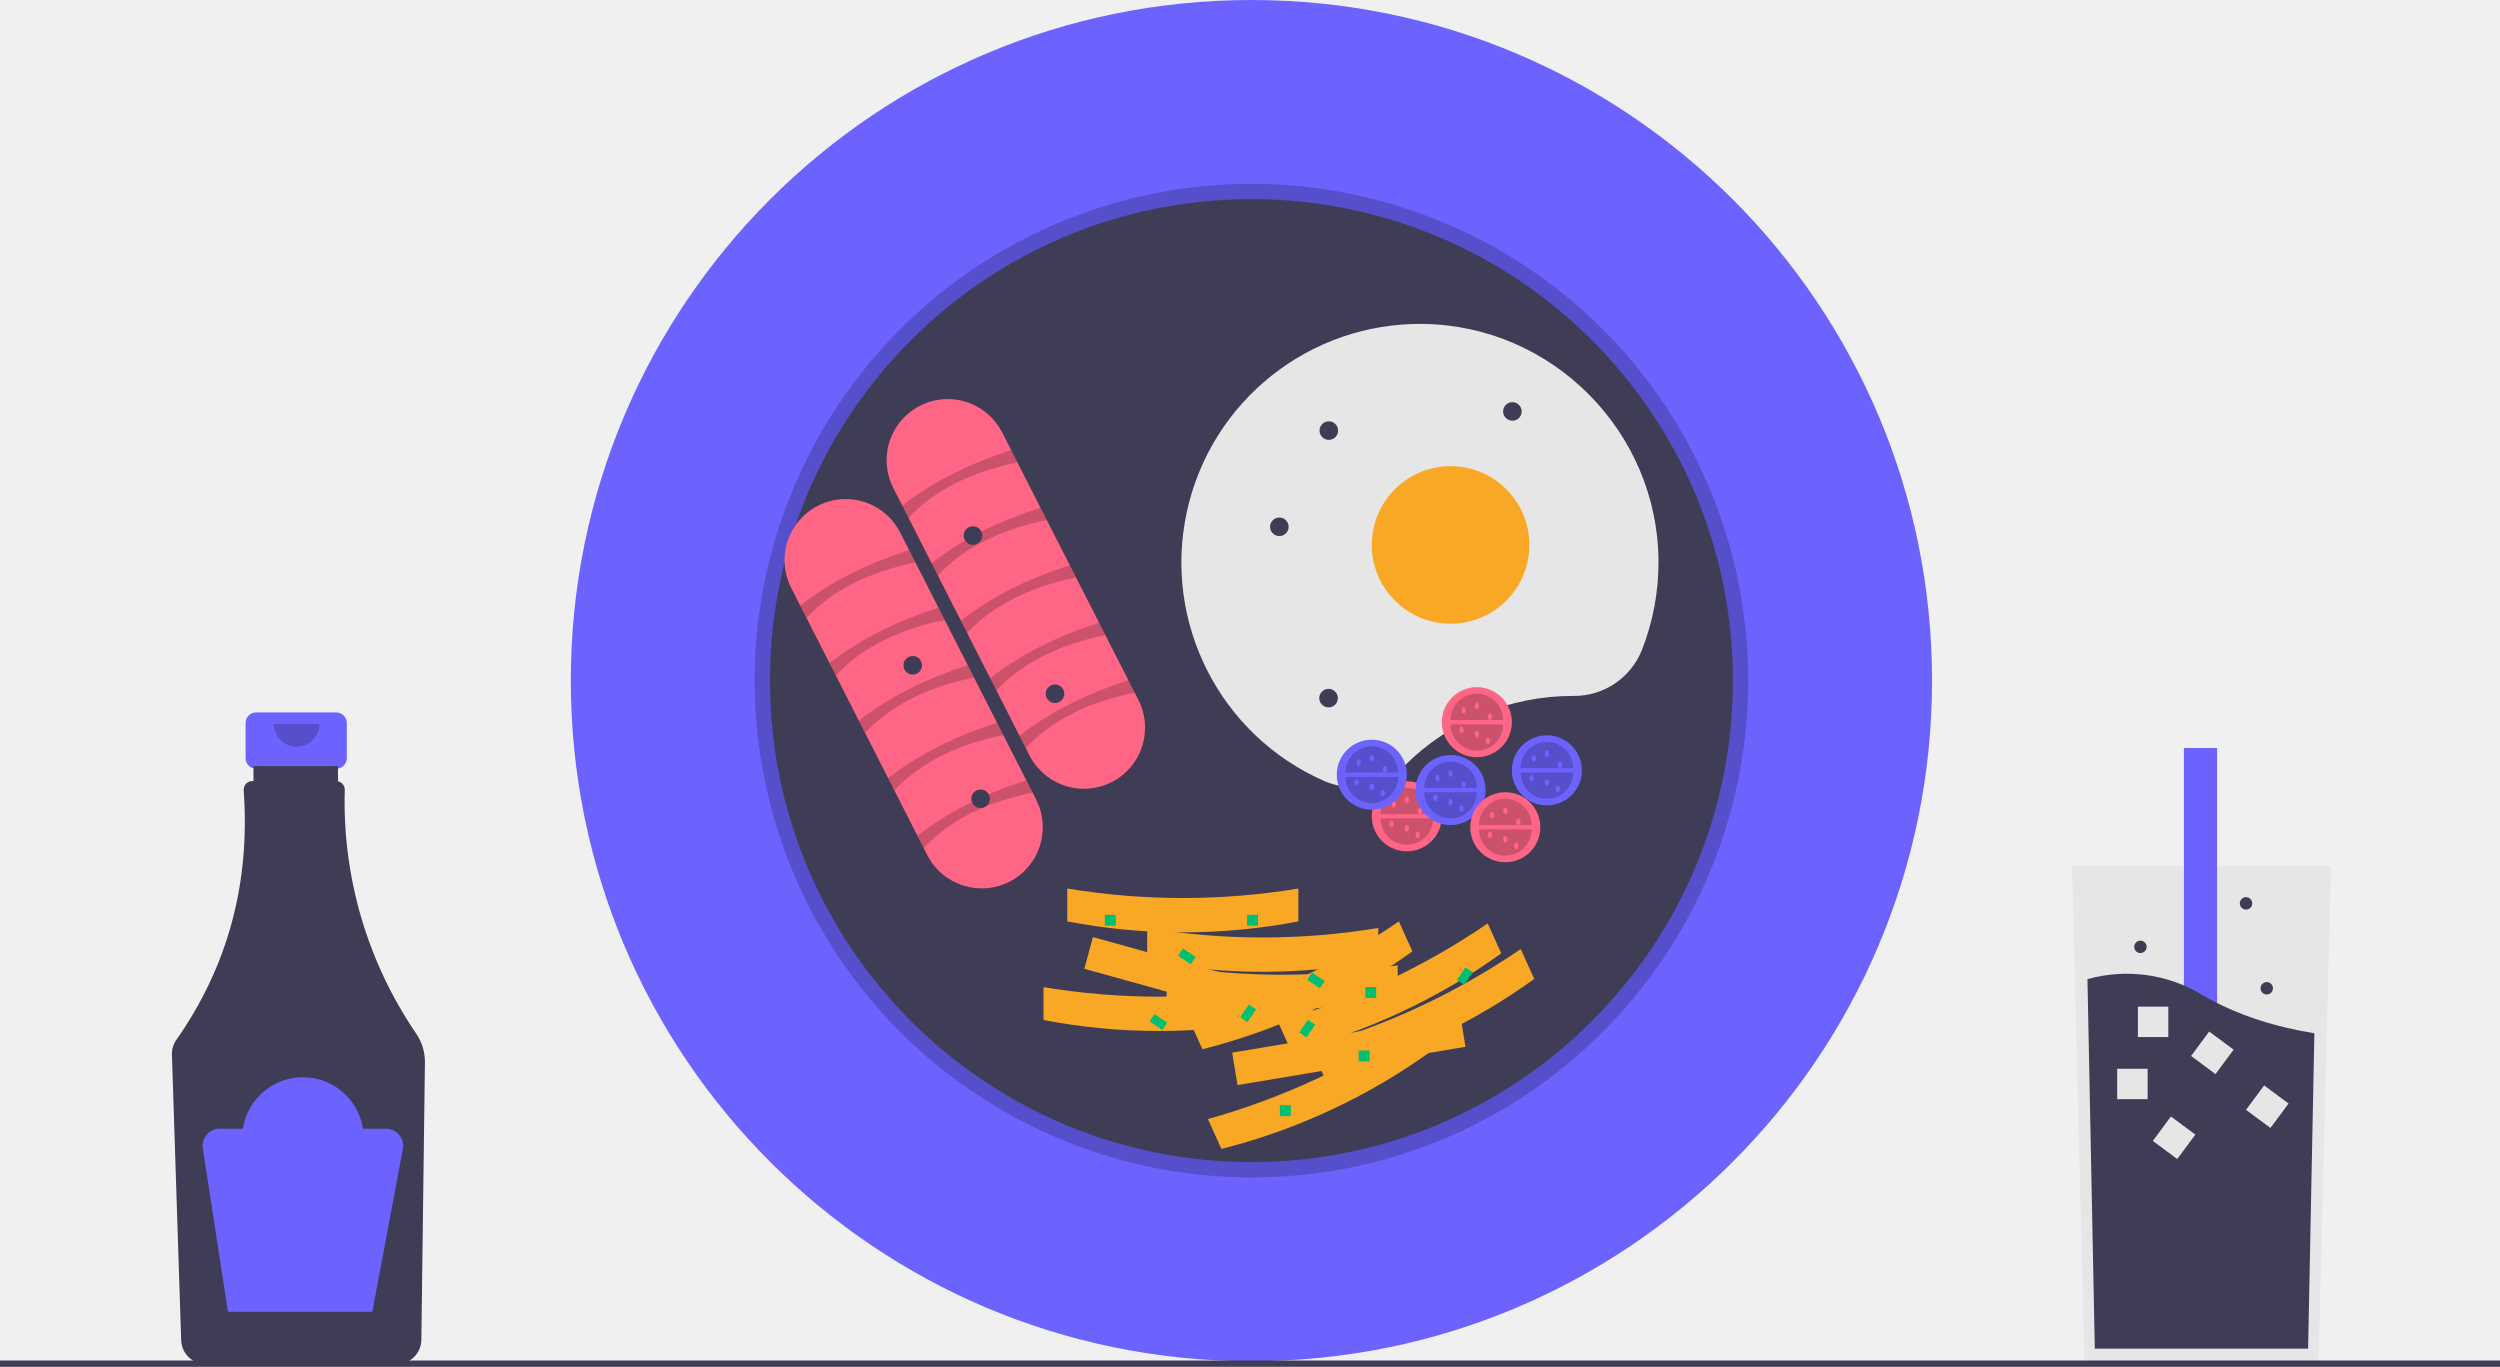
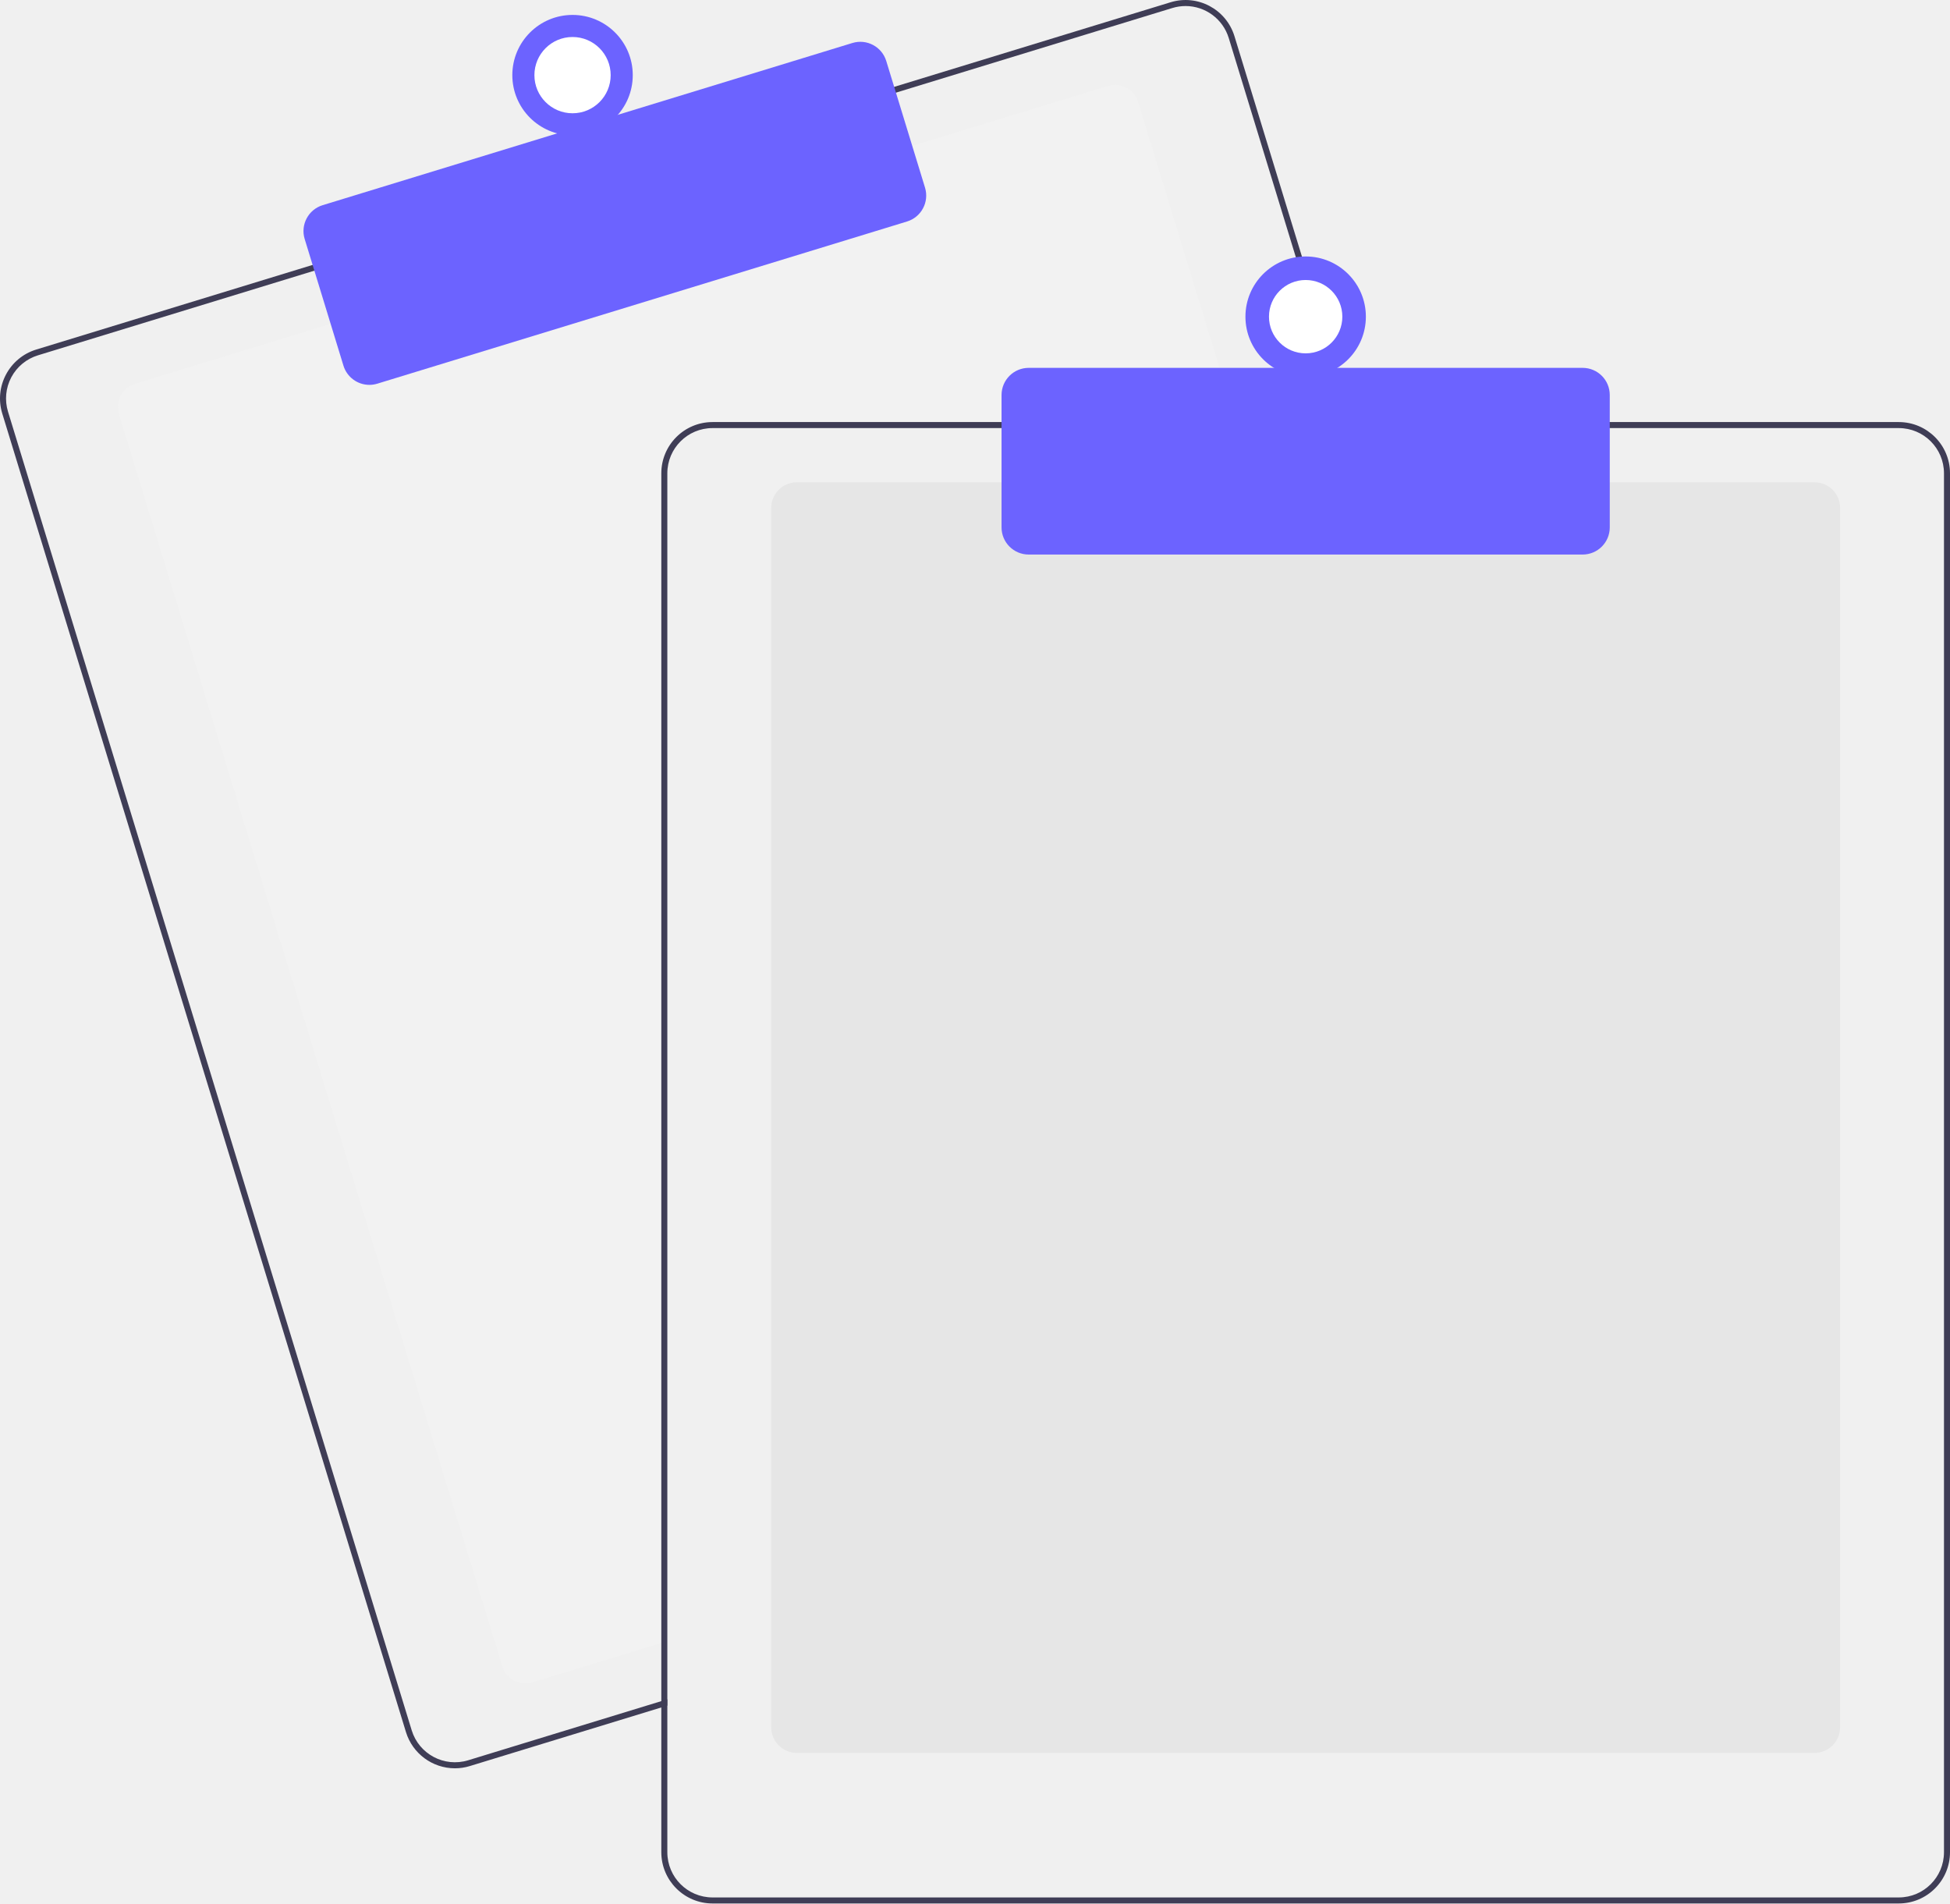
- <svg xmlns="http://www.w3.org/2000/svg" data-name="Layer 1" width="888" height="485.489" viewBox="0 0 888 485.489">
-   <path d="M275.412,460.3H246.993a3.768,3.768,0,0,0-3.768,3.768v12.474a3.768,3.768,0,0,0,3.768,3.768h4.709V499h19V480.31h4.709a3.768,3.768,0,0,0,3.768-3.768V464.068A3.768,3.768,0,0,0,275.412,460.3Z" transform="translate(-156 -207.2555)" fill="#6c63ff" />
-   <path d="M303.877,574.461a146.105,146.105,0,0,1-25.418-86.624,3.081,3.081,0,0,0-2.405-3.075V479.372H246.039v5.315h-.414a3.08,3.08,0,0,0-3.067,3.308q3.547,49.442-23.954,88.677a8.487,8.487,0,0,0-1.536,5.144l3.282,101.518a8.788,8.788,0,0,0,8.713,8.482h67.887a8.791,8.791,0,0,0,8.718-8.632l1.265-98.566A17.789,17.789,0,0,0,303.877,574.461Z" transform="translate(-156 -207.2555)" fill="#3f3d56" />
-   <path d="M269.488,464.365a8.129,8.129,0,0,1-16.258,0" transform="translate(-156 -207.2555)" opacity="0.2" />
-   <path d="M293.13,608.182h-8.221a21.576,21.576,0,0,0-42.649,0h-8.221a6.067,6.067,0,0,0-5.996,6.989l8.929,58.041h51.274l10.846-57.846A6.067,6.067,0,0,0,293.13,608.182Z" transform="translate(-156 -207.2555)" fill="#6c63ff" />
-   <polygon points="827.952 307.634 825.98 386.448 823.538 484.181 740.414 484.181 737.552 369.675 736 307.634 827.952 307.634" fill="#e6e6e6" />
-   <rect x="775.723" y="265.704" width="11.77" height="155.95" fill="#6c63ff" />
-   <path d="M978.067,574.275l-2.226,112.02H900.074l-2.608-131.244a51.634,51.634,0,0,1,40.827,5.615C950.952,568.154,965.173,572.184,978.067,574.275Z" transform="translate(-156 -207.2555)" fill="#3f3d56" />
-   <rect x="752.031" y="379.63" width="10.8" height="10.8" fill="#e6e6e6" />
-   <rect x="759.387" y="357.562" width="10.8" height="10.8" fill="#e6e6e6" />
-   <rect x="936.424" y="575.816" width="10.8" height="10.8" transform="translate(375.5752 -653.9211) rotate(36.56259)" fill="#e6e6e6" />
-   <rect x="955.937" y="594.951" width="10.8" height="10.8" transform="translate(390.8143 -661.7792) rotate(36.56259)" fill="#e6e6e6" />
-   <rect x="922.834" y="605.986" width="10.8" height="10.8" transform="translate(390.873 -639.8885) rotate(36.56259)" fill="#e6e6e6" />
-   <circle cx="805.148" cy="351.035" r="2.207" fill="#3f3d56" />
-   <circle cx="760.275" cy="336.323" r="2.207" fill="#3f3d56" />
-   <circle cx="797.792" cy="320.875" r="2.207" fill="#3f3d56" />
-   <circle cx="444.508" cy="241.754" r="241.754" fill="#6c63ff" />
-   <path d="M600.508,625.467a176.456,176.456,0,1,1,124.774-51.683A175.304,175.304,0,0,1,600.508,625.467Zm0-342.031c-91.298,0-165.574,74.276-165.574,165.574,0,91.298,74.276,165.574,165.574,165.574,91.298,0,165.574-74.277,165.574-165.574C766.082,357.711,691.806,283.435,600.508,283.435Z" transform="translate(-156 -207.2555)" opacity="0.2" />
-   <circle cx="444.508" cy="241.754" r="171.016" fill="#3f3d56" />
-   <path d="M473.327,380.627a21.704,21.704,0,1,1,38.681-19.698l48.316,94.878a21.704,21.704,0,1,1-38.681,19.698Z" transform="translate(-156 -207.2555)" fill="#ff6584" />
-   <path d="M478.717,391.21l-2.23-4.379c11.129-8.647,24.198-15.007,38.681-19.698l2.23,4.379C501.722,374.776,488.386,380.817,478.717,391.21Z" transform="translate(-156 -207.2555)" opacity="0.2" />
-   <path d="M489.123,411.645l-2.23-4.379c11.129-8.647,24.198-15.007,38.681-19.698l2.23,4.379C512.129,395.211,498.793,401.252,489.123,411.645Z" transform="translate(-156 -207.2555)" opacity="0.2" />
-   <path d="M499.53,432.081l-2.23-4.379c11.129-8.647,24.198-15.007,38.681-19.698l2.23,4.379C522.535,415.647,509.199,421.688,499.53,432.081Z" transform="translate(-156 -207.2555)" opacity="0.2" />
-   <path d="M509.936,452.516l-2.23-4.379c11.129-8.647,24.198-15.007,38.681-19.698l2.23,4.379C532.942,436.082,519.606,442.123,509.936,452.516Z" transform="translate(-156 -207.2555)" opacity="0.2" />
-   <path d="M520.343,472.951l-2.23-4.379c11.129-8.647,24.198-15.007,38.681-19.698l2.23,4.379C543.349,456.517,530.013,462.558,520.343,472.951Z" transform="translate(-156 -207.2555)" opacity="0.2" />
-   <path d="M437.079,416.146a21.704,21.704,0,1,1,38.681-19.698l48.316,94.878a21.704,21.704,0,0,1-38.681,19.698Z" transform="translate(-156 -207.2555)" fill="#ff6584" />
-   <path d="M442.468,426.729l-2.23-4.379c11.129-8.647,24.198-15.007,38.681-19.698l2.23,4.379C465.474,410.295,452.138,416.336,442.468,426.729Z" transform="translate(-156 -207.2555)" opacity="0.2" />
-   <path d="M452.875,447.164l-2.23-4.379c11.129-8.647,24.198-15.007,38.681-19.698l2.23,4.379C475.881,430.73,462.544,436.771,452.875,447.164Z" transform="translate(-156 -207.2555)" opacity="0.2" />
-   <path d="M463.281,467.6l-2.23-4.379c11.129-8.647,24.198-15.007,38.681-19.698l2.23,4.379C486.287,451.166,472.951,457.207,463.281,467.6Z" transform="translate(-156 -207.2555)" opacity="0.2" />
-   <path d="M473.688,488.035l-2.23-4.379c11.129-8.647,24.198-15.007,38.681-19.698l2.23,4.379C496.694,471.601,483.358,477.642,473.688,488.035Z" transform="translate(-156 -207.2555)" opacity="0.2" />
-   <path d="M484.095,508.47l-2.23-4.379c11.129-8.647,24.198-15.007,38.681-19.698l2.23,4.379C507.1,492.036,493.764,498.077,484.095,508.47Z" transform="translate(-156 -207.2555)" opacity="0.2" />
-   <path d="M714.778,454.451l.153 0a25.888,25.888,0,0,0,24.239-16.236,84.503,84.503,0,0,0,5.923-31.694c-.271-45.911-37.622-83.575-83.529-84.21a84.744,84.744,0,0,0-35.277,162.32,25.667,25.667,0,0,0,28.506-5.286A84.458,84.458,0,0,1,714.778,454.451Z" transform="translate(-156 -207.2555)" fill="#e6e6e6" />
-   <circle cx="515.246" cy="193.559" r="27.984" fill="#f9a825" />
-   <circle cx="454.426" cy="187.115" r="3.297" fill="#3f3d56" />
-   <circle cx="345.598" cy="190.225" r="3.297" fill="#3f3d56" />
-   <circle cx="471.996" cy="152.949" r="3.297" fill="#3f3d56" />
-   <circle cx="471.902" cy="247.973" r="3.297" fill="#3f3d56" />
-   <circle cx="537.199" cy="146.141" r="3.297" fill="#3f3d56" />
-   <circle cx="324.207" cy="236.313" r="3.297" fill="#3f3d56" />
-   <circle cx="348.305" cy="283.731" r="3.297" fill="#3f3d56" />
-   <circle cx="499.7" cy="289.949" r="12.438" fill="#ff6584" />
-   <path d="M665.028,497.982a9.328,9.328,0,0,1-18.656,0" transform="translate(-156 -207.2555)" opacity="0.2" />
-   <path d="M646.371,496.428a9.328,9.328,0,0,1,18.656,0" transform="translate(-156 -207.2555)" opacity="0.2" />
-   <ellipse cx="495.035" cy="285.674" rx="0.777" ry="1.166" fill="#ff6584" />
-   <ellipse cx="499.7" cy="284.119" rx="0.777" ry="1.166" fill="#ff6584" />
-   <ellipse cx="499.7" cy="294.225" rx="0.777" ry="1.166" fill="#ff6584" />
-   <ellipse cx="504.364" cy="288.006" rx="0.777" ry="1.166" fill="#ff6584" />
-   <ellipse cx="503.586" cy="296.557" rx="0.777" ry="1.166" fill="#ff6584" />
-   <ellipse cx="494.258" cy="292.67" rx="0.777" ry="1.166" fill="#ff6584" />
-   <circle cx="524.575" cy="256.524" r="12.438" fill="#ff6584" />
-   <path d="M689.903,464.556a9.328,9.328,0,0,1-18.656,0" transform="translate(-156 -207.2555)" opacity="0.2" />
-   <path d="M671.246,463.002a9.328,9.328,0,0,1,18.656,0" transform="translate(-156 -207.2555)" opacity="0.2" />
-   <ellipse cx="519.91" cy="252.248" rx="0.777" ry="1.166" fill="#ff6584" />
-   <ellipse cx="524.575" cy="250.693" rx="0.777" ry="1.166" fill="#ff6584" />
-   <ellipse cx="524.575" cy="260.799" rx="0.777" ry="1.166" fill="#ff6584" />
-   <ellipse cx="529.239" cy="254.58" rx="0.777" ry="1.166" fill="#ff6584" />
-   <ellipse cx="528.461" cy="263.131" rx="0.777" ry="1.166" fill="#ff6584" />
-   <ellipse cx="519.133" cy="259.244" rx="0.777" ry="1.166" fill="#ff6584" />
-   <circle cx="549.45" cy="273.625" r="12.438" fill="#6c63ff" />
-   <path d="M714.778,481.658a9.328,9.328,0,0,1-18.656,0" transform="translate(-156 -207.2555)" opacity="0.2" />
-   <path d="M696.121,480.103a9.328,9.328,0,0,1,18.656,0" transform="translate(-156 -207.2555)" opacity="0.2" />
-   <ellipse cx="544.785" cy="269.35" rx="0.777" ry="1.166" fill="#6c63ff" />
-   <ellipse cx="549.45" cy="267.795" rx="0.777" ry="1.166" fill="#6c63ff" />
-   <ellipse cx="549.45" cy="277.901" rx="0.777" ry="1.166" fill="#6c63ff" />
-   <ellipse cx="554.114" cy="271.682" rx="0.777" ry="1.166" fill="#6c63ff" />
-   <ellipse cx="553.336" cy="280.233" rx="0.777" ry="1.166" fill="#6c63ff" />
-   <ellipse cx="544.008" cy="276.346" rx="0.777" ry="1.166" fill="#6c63ff" />
-   <circle cx="487.262" cy="275.18" r="12.438" fill="#6c63ff" />
-   <path d="M652.59,483.213a9.328,9.328,0,0,1-18.656,0" transform="translate(-156 -207.2555)" opacity="0.2" />
-   <path d="M633.934,481.658a9.328,9.328,0,0,1,18.656,0" transform="translate(-156 -207.2555)" opacity="0.2" />
-   <ellipse cx="482.598" cy="270.904" rx="0.777" ry="1.166" fill="#6c63ff" />
-   <ellipse cx="487.262" cy="269.35" rx="0.777" ry="1.166" fill="#6c63ff" />
-   <ellipse cx="487.262" cy="279.455" rx="0.777" ry="1.166" fill="#6c63ff" />
-   <ellipse cx="491.926" cy="273.236" rx="0.777" ry="1.166" fill="#6c63ff" />
-   <ellipse cx="491.149" cy="281.787" rx="0.777" ry="1.166" fill="#6c63ff" />
-   <ellipse cx="481.821" cy="277.901" rx="0.777" ry="1.166" fill="#6c63ff" />
-   <circle cx="515.246" cy="280.621" r="12.438" fill="#6c63ff" />
-   <path d="M680.575,488.654a9.328,9.328,0,1,1-18.656,0" transform="translate(-156 -207.2555)" opacity="0.2" />
-   <path d="M661.918,487.099a9.328,9.328,0,1,1,18.656,0" transform="translate(-156 -207.2555)" opacity="0.2" />
-   <ellipse cx="510.582" cy="276.346" rx="0.777" ry="1.166" fill="#6c63ff" />
-   <ellipse cx="515.246" cy="274.791" rx="0.777" ry="1.166" fill="#6c63ff" />
-   <ellipse cx="515.246" cy="284.897" rx="0.777" ry="1.166" fill="#6c63ff" />
-   <ellipse cx="519.91" cy="278.678" rx="0.777" ry="1.166" fill="#6c63ff" />
-   <ellipse cx="519.133" cy="287.229" rx="0.777" ry="1.166" fill="#6c63ff" />
-   <ellipse cx="509.805" cy="283.342" rx="0.777" ry="1.166" fill="#6c63ff" />
-   <circle cx="534.68" cy="293.836" r="12.438" fill="#ff6584" />
-   <path d="M700.008,501.869a9.328,9.328,0,1,1-18.656,0" transform="translate(-156 -207.2555)" opacity="0.2" />
-   <path d="M681.352,500.314a9.328,9.328,0,1,1,18.656,0" transform="translate(-156 -207.2555)" opacity="0.2" />
-   <ellipse cx="530.016" cy="289.561" rx="0.777" ry="1.166" fill="#ff6584" />
-   <ellipse cx="534.68" cy="288.006" rx="0.777" ry="1.166" fill="#ff6584" />
-   <ellipse cx="534.68" cy="298.111" rx="0.777" ry="1.166" fill="#ff6584" />
-   <ellipse cx="539.344" cy="291.893" rx="0.777" ry="1.166" fill="#ff6584" />
-   <ellipse cx="538.567" cy="300.443" rx="0.777" ry="1.166" fill="#ff6584" />
-   <ellipse cx="529.239" cy="296.557" rx="0.777" ry="1.166" fill="#ff6584" />
-   <circle cx="374.734" cy="246.418" r="3.297" fill="#3f3d56" />
-   <polygon points="464.345 366.08 385.17 344.123 388.203 332.857 467.378 354.815 464.345 366.08" fill="#f9a825" />
-   <path d="M608.738,569.57a218.268,218.268,0,0,1-82.078,0V557.892a250.991,250.991,0,0,0,82.078,0Z" transform="translate(-156 -207.2555)" fill="#f9a825" />
-   <path d="M617.176,534.536a218.268,218.268,0,0,1-82.078,0V522.857a250.992,250.992,0,0,0,82.078,0Z" transform="translate(-156 -207.2555)" fill="#f9a825" />
-   <path d="M645.558,548.549a218.268,218.268,0,0,1-82.078,0v-11.678a250.992,250.992,0,0,0,82.078,0Z" transform="translate(-156 -207.2555)" fill="#f9a825" />
-   <path d="M652.462,561.785a218.268,218.268,0,0,1-82.078,0v-11.678a250.992,250.992,0,0,0,82.078,0Z" transform="translate(-156 -207.2555)" fill="#f9a825" />
-   <polygon points="520.531 371.824 439.554 385.426 437.676 373.904 518.652 360.302 520.531 371.824" fill="#f9a825" />
-   <path d="M664.435,580.577a219.97,219.97,0,0,1-74.58,34.784l-4.804-10.612a252.954,252.954,0,0,0,74.58-34.784Z" transform="translate(-156 -207.2555)" fill="#f9a825" />
-   <path d="M657.689,545.166a219.97,219.97,0,0,1-74.58,34.784l-4.804-10.612a252.954,252.954,0,0,0,74.58-34.784Z" transform="translate(-156 -207.2555)" fill="#f9a825" />
-   <path d="M689.243,545.872a219.97,219.97,0,0,1-74.58,34.784l-4.804-10.612a252.955,252.955,0,0,0,74.58-34.784Z" transform="translate(-156 -207.2555)" fill="#f9a825" />
-   <path d="M700.962,554.972a219.97,219.97,0,0,1-74.58,34.784L621.577,579.145a252.954,252.954,0,0,0,74.58-34.784Z" transform="translate(-156 -207.2555)" fill="#f9a825" />
-   <rect x="442.953" y="324.93" width="3.887" height="3.887" fill="#00bf71" />
-   <rect x="454.614" y="392.559" width="3.887" height="3.887" fill="#00bf71" />
-   <rect x="392.426" y="324.93" width="3.887" height="3.887" fill="#00bf71" />
-   <rect x="482.598" y="373.125" width="3.887" height="3.887" fill="#00bf71" />
-   <rect x="484.93" y="350.582" width="3.887" height="3.887" fill="#00bf71" />
-   <rect x="574.856" y="545.4" width="5.441" height="3.109" transform="translate(250.708 -437.1907) rotate(34.15572)" fill="#00bf71" />
-   <rect x="620.719" y="553.951" width="5.441" height="3.109" transform="translate(263.4195 -461.4654) rotate(34.15572)" fill="#00bf71" />
-   <rect x="564.75" y="568.721" width="5.441" height="3.109" transform="translate(262.058 -427.4946) rotate(34.15572)" fill="#00bf71" />
-   <rect x="596.621" y="565.611" width="5.441" height="3.109" transform="translate(1249.177 182.3778) rotate(124.1557)" fill="#00bf71" />
-   <rect x="617.61" y="571.053" width="5.441" height="3.109" transform="translate(1286.452 173.5061) rotate(124.1557)" fill="#00bf71" />
-   <rect x="673.578" y="552.396" width="5.441" height="3.109" transform="matrix(-0.56144, 0.82751, -0.82751, -0.56144, 1358.406, 98.06043)" fill="#00bf71" />
-   <rect y="483.248" width="888" height="2.241" fill="#3f3d56" />
+ <svg xmlns="http://www.w3.org/2000/svg" data-name="Layer 1" width="647.636" height="632.174" viewBox="0 0 647.636 632.174">
+   <path d="M687.328,276.087H512.818a15.018,15.018,0,0,0-15,15v387.85l-2,.61-42.81,13.11a8.007,8.007,0,0,1-9.99-5.31L315.678,271.397a8.003,8.003,0,0,1,5.31-9.99l65.97-20.2,191.25-58.54,65.97-20.2a7.989,7.989,0,0,1,9.99,5.3l32.55,106.32Z" transform="translate(-276.1819 -133.9131)" fill="#f2f2f2" />
+   <path d="M725.408,274.087l-39.23-128.14a16.994,16.994,0,0,0-21.23-11.28l-92.75,28.39L380.958,221.607l-92.75,28.4a17.015,17.015,0,0,0-11.28,21.23l134.08,437.93a17.027,17.027,0,0,0,16.26,12.03,16.789,16.789,0,0,0,4.97-.75l63.58-19.46,2-.62v-2.09l-2,.61-64.17,19.65a15.015,15.015,0,0,1-18.73-9.95l-134.07-437.94a14.979,14.979,0,0,1,9.95-18.73l92.75-28.4,191.24-58.54,92.75-28.4a15.156,15.156,0,0,1,4.41-.66,15.015,15.015,0,0,1,14.32,10.61l39.05,127.56.62,2h2.08Z" transform="translate(-276.1819 -133.9131)" fill="#3f3d56" />
+   <path d="M398.863,261.734a9.016,9.016,0,0,1-8.611-6.367l-12.88-42.072a8.999,8.999,0,0,1,5.971-11.24l175.939-53.864a9.009,9.009,0,0,1,11.241,5.971l12.88,42.072a9.01,9.01,0,0,1-5.971,11.241L401.492,261.339A8.976,8.976,0,0,1,398.863,261.734Z" transform="translate(-276.1819 -133.9131)" fill="#6c63ff" />
+   <circle cx="190.154" cy="24.955" r="20" fill="#6c63ff" />
+   <circle cx="190.154" cy="24.955" r="12.665" fill="#fff" />
+   <path d="M878.818,716.087h-338a8.51,8.51,0,0,1-8.5-8.5v-405a8.51,8.51,0,0,1,8.5-8.5h338a8.51,8.51,0,0,1,8.5,8.5v405A8.51,8.51,0,0,1,878.818,716.087Z" transform="translate(-276.1819 -133.9131)" fill="#e6e6e6" />
+   <path d="M723.318,274.087h-210.5a17.024,17.024,0,0,0-17,17v407.8l2-.61v-407.19a15.018,15.018,0,0,1,15-15H723.938Zm183.5,0h-394a17.024,17.024,0,0,0-17,17v458a17.024,17.024,0,0,0,17,17h394a17.024,17.024,0,0,0,17-17v-458A17.024,17.024,0,0,0,906.818,274.087Zm15,475a15.018,15.018,0,0,1-15,15h-394a15.018,15.018,0,0,1-15-15v-458a15.018,15.018,0,0,1,15-15h394a15.018,15.018,0,0,1,15,15Z" transform="translate(-276.1819 -133.9131)" fill="#3f3d56" />
+   <path d="M801.818,318.087h-184a9.01,9.01,0,0,1-9-9v-44a9.01,9.01,0,0,1,9-9h184a9.01,9.01,0,0,1,9,9v44A9.01,9.01,0,0,1,801.818,318.087Z" transform="translate(-276.1819 -133.9131)" fill="#6c63ff" />
+   <circle cx="433.636" cy="105.174" r="20" fill="#6c63ff" />
+   <circle cx="433.636" cy="105.174" r="12.182" fill="#fff" />
</svg>
